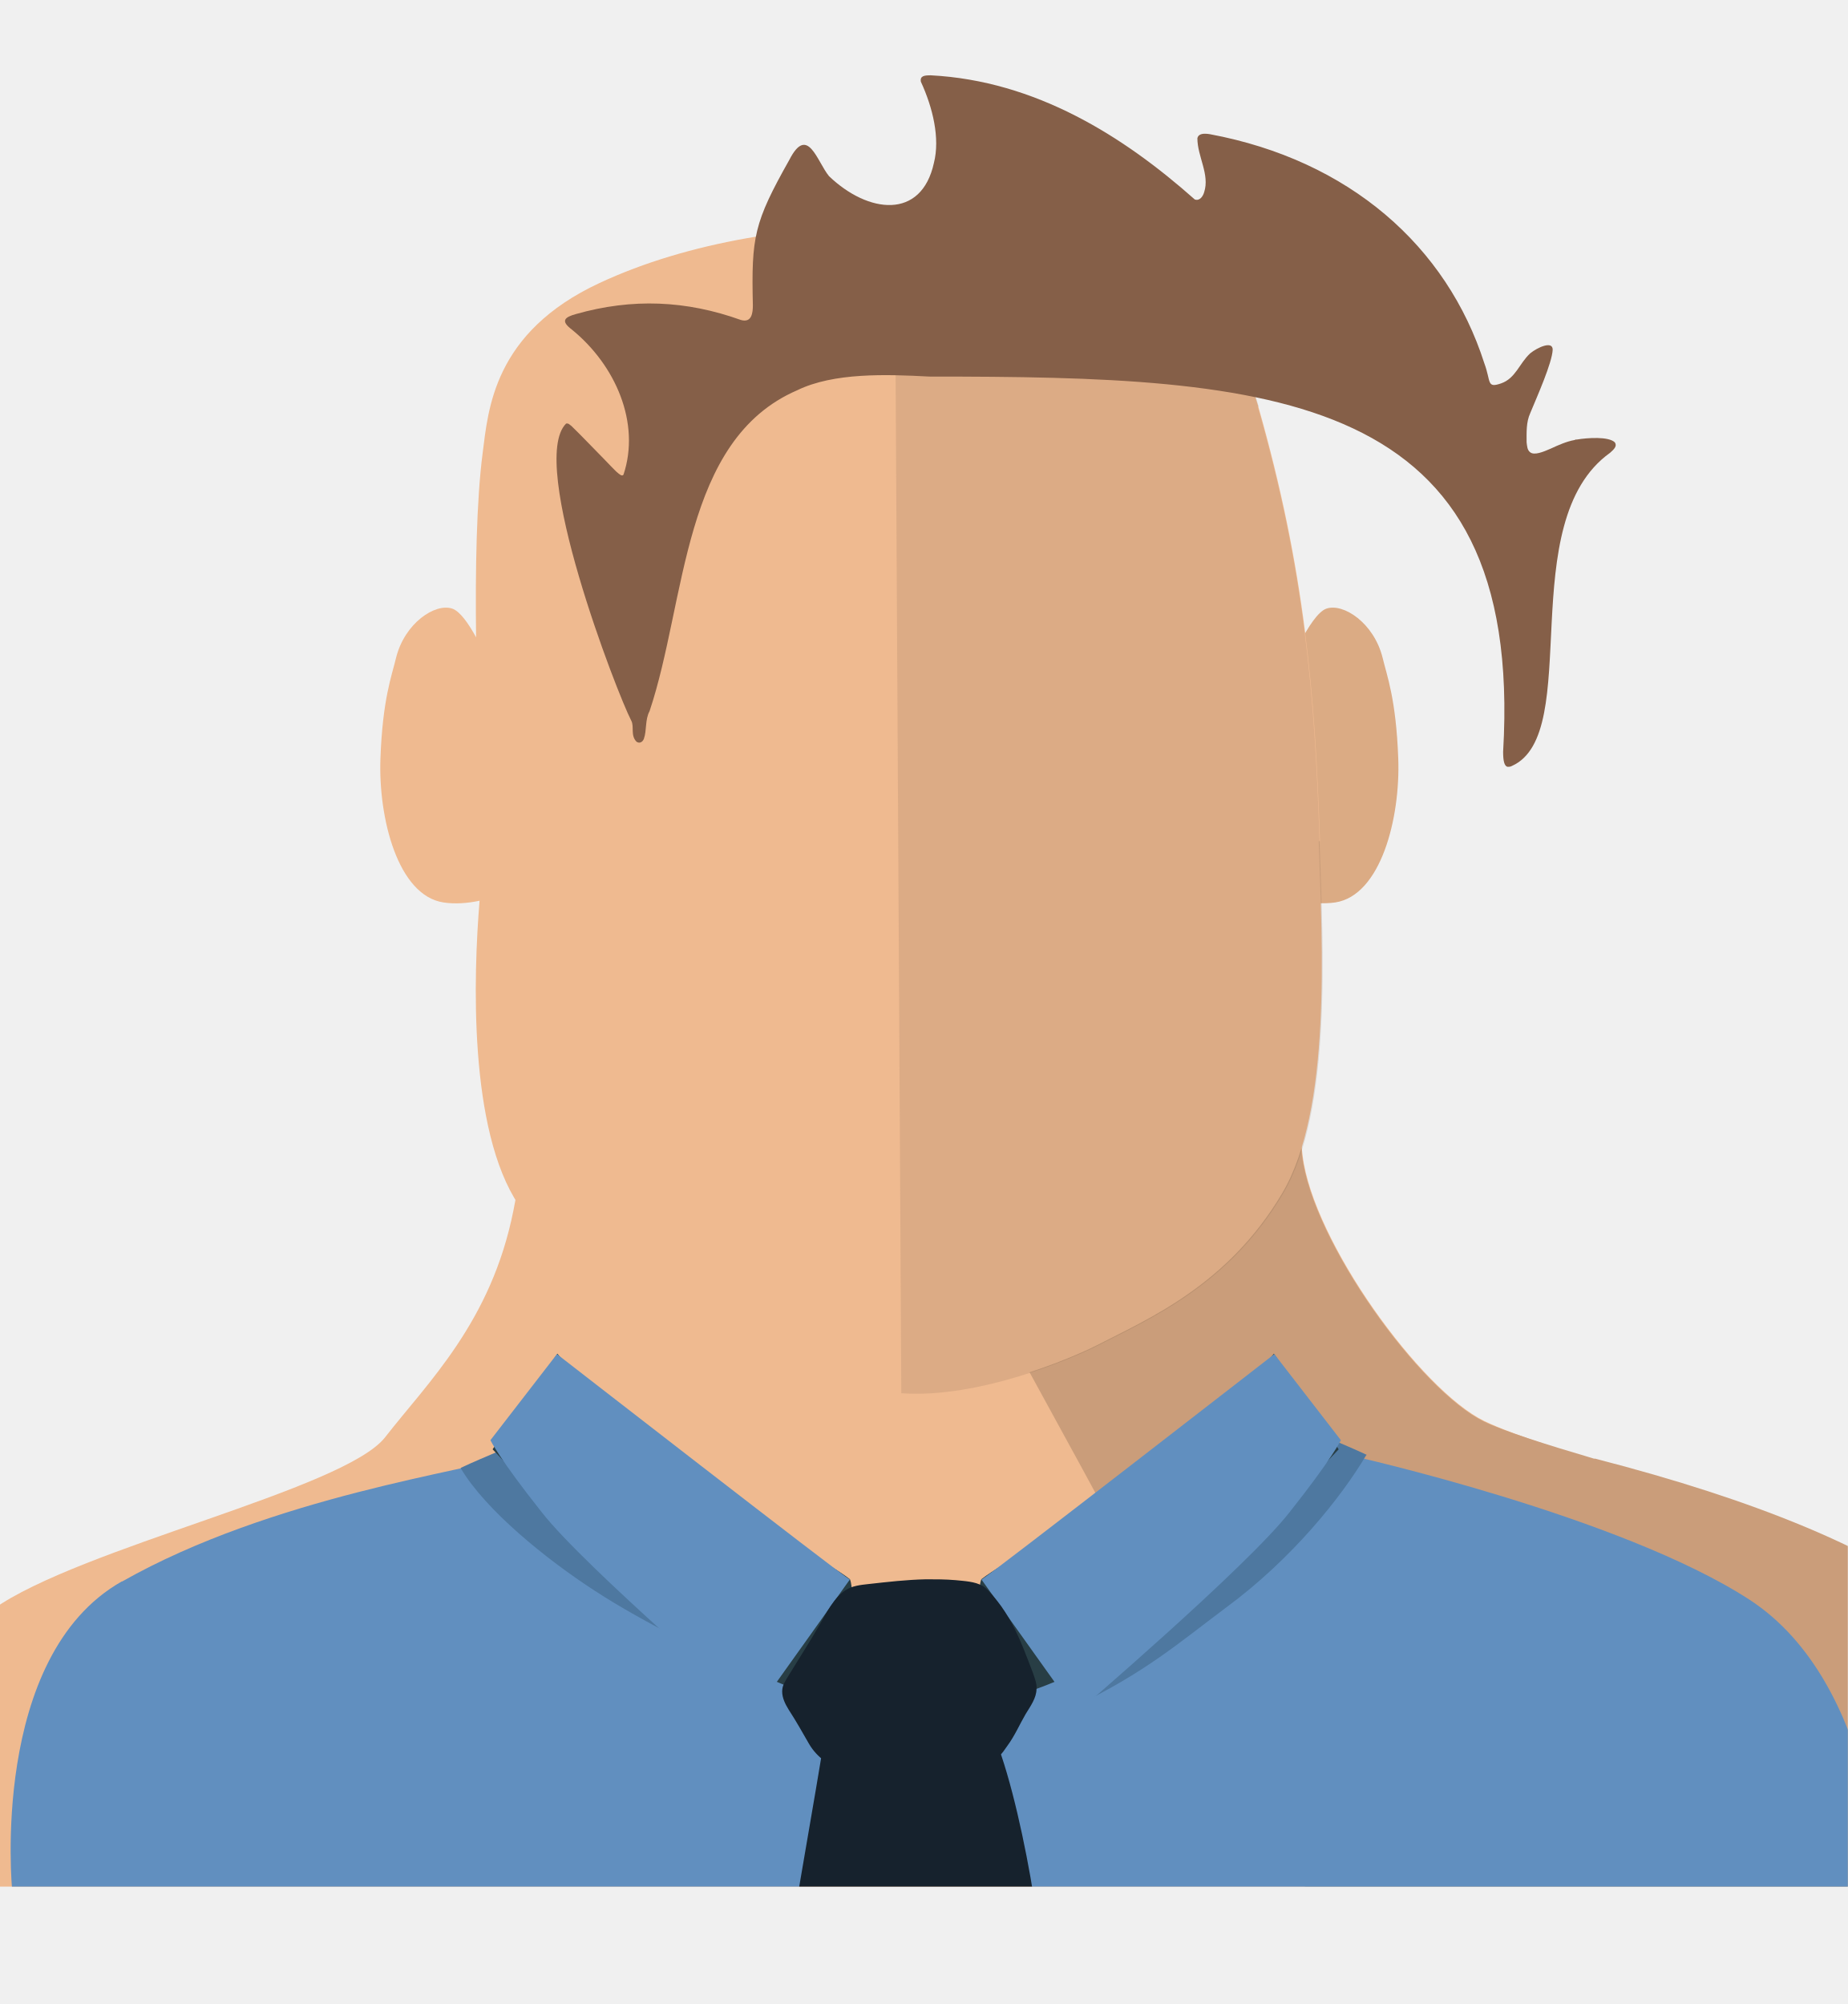
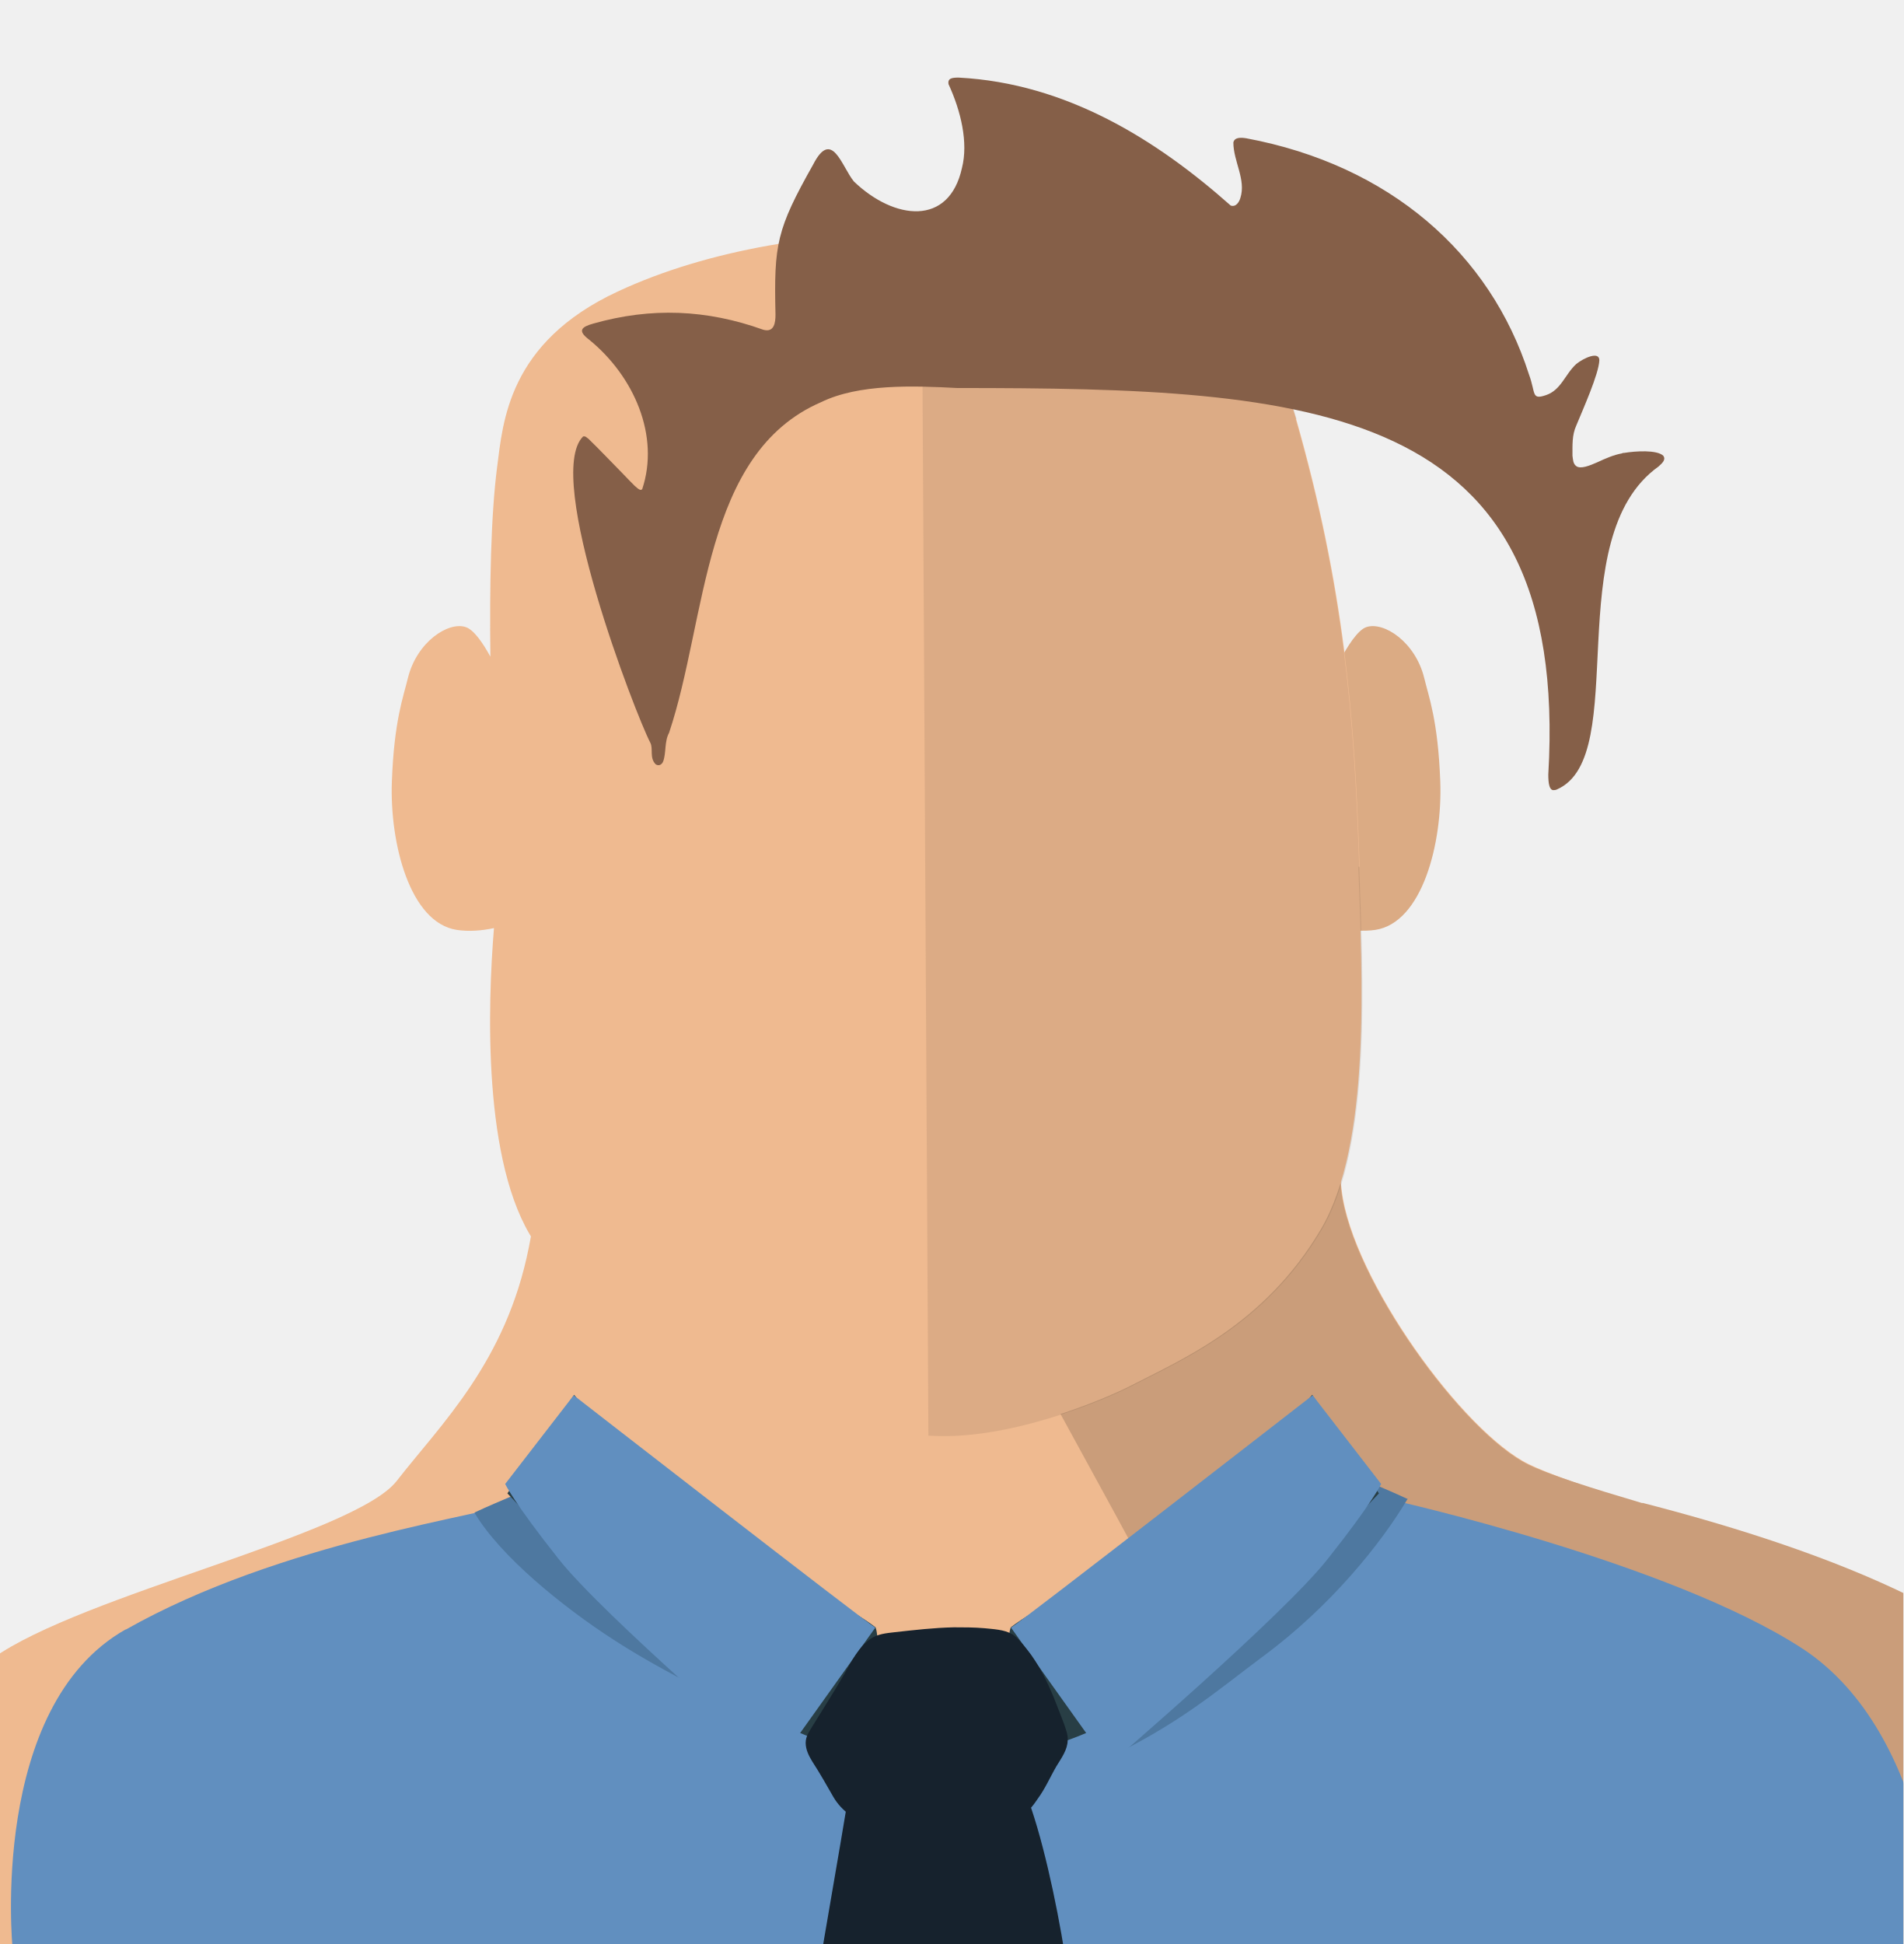
- <svg xmlns="http://www.w3.org/2000/svg" viewBox="0 0 425 461" width="100%" height="100%">
+ <svg xmlns="http://www.w3.org/2000/svg" viewBox="0 0 425 434" width="100%" height="100%">
  <defs>
    <filter id="tint-1-efba90" color-interpolation-filters="sRGB">
      <feColorMatrix type="matrix" values="                 0.937 0 0 0 0                 0 0.729 0 0 0                 0 0 0.565 0 0                 0 0 0 1 0               " />
    </filter>
    <filter id="tint-2-618fbf" color-interpolation-filters="sRGB">
      <feColorMatrix type="matrix" values="                 0.38 0 0 0 0                 0 0.561 0 0 0                 0 0 0.749 0 0                 0 0 0 1 0               " />
    </filter>
    <filter id="tint-3-855f48" color-interpolation-filters="sRGB">
      <feColorMatrix type="matrix" values="                 0.522 0 0 0 0                 0 0.373 0 0 0                 0 0 0.282 0 0                 0 0 0 1 0               " />
    </filter>
  </defs>
  <g style="filter: url('#tint-1-efba90'); transform-origin: center top; z-index: 1;">
    <svg width="425" height="434" version="1.1" viewBox="0 0 425 434">
      <defs>
        <style> .l1_st0 { fill: #a6b3b4; } .l1_st1 { fill: #fff; } .l1_st2 { fill: #9b9b9b; mix-blend-mode: multiply; opacity: .2; } .l1_st2, .l1_st3 { isolation: isolate; } .l1_st4 { fill: #d8d8d8; } .l1_st5 { fill: #eaeaea; } </style>
      </defs>
      <g class="l1_st3">
        <g id="Layer_1">
          <g>
            <path class="l1_st0" d="M209.2,338.2c41-.9,92.3,1,92.3,1,0,0-6.9,45.5-87,42.5-80-3-94.6-37.5-94.6-37.5,0,0,22.4-4.5,89.3-6Z" />
            <g>
              <path class="l1_st1" d="M430,358.2c-19-9.9-74-24.2-88.6-31.3-14.6-7.1-39.4-41.3-41.8-61.1-2.4-19.8-7.8-86.7-7.8-86.7l-166.8,19.8s-1.7,53.8-6.9,79.5c-5.1,25.7-19.7,39.6-29.5,52.2-9.4,12.1-70.3,25.4-90.2,39.6-7.2,5.1-33.1,67.5-.4,70.7,16.6.2,116.2-5.5,135.2-5.3l287.8,4.3c43.7,0,11.4-80.5,9-81.8Z" />
              <path class="l1_st4" d="M366.8,335.6c-11.5-3.4-21-6.4-25.5-8.6-14.6-7.1-39.4-41.3-41.8-61.1-2.4-19.8-7.8-86.7-7.8-86.7l-122.7,18.7c33.1,50.4,135.1,241.5,135.9,246,.9,5.3,105.4,7.3,138-8,10.8-5.1,77-61-76.2-100.4Z" />
              <path class="l1_st5" d="M295.8,154.7s5.4-13.4,9.3-14.7c3.9-1.3,10.9,3.3,12.9,11.3,1,4.2,3.1,9.5,3.6,23.2.5,13.7-4,31.5-14.5,33.1-10.5,1.5-25.2-6.5-25.2-6.5l13.9-46.4Z" />
              <path class="l1_st1" d="M303.6,193.5c-1.1-33.9-3.5-62.5-14.2-100-4.4-15.3-11.4-24.6-19.4-28.8-29.2-15.4-91.2-18.7-132.1.4-24.5,11.4-25.6,29.2-26.9,39.2-1.4,10.8-1.7,26.7-1.5,42.3-1.7-3.1-3.7-6-5.5-6.6-3.9-1.3-10.9,3.3-12.9,11.3-1,4.2-3.1,9.5-3.6,23.2-.5,13.7,4,31.5,14.5,33.1,2.6.4,5.5.2,8.3-.4-1.4,17.1-2.6,52.7,9,70,11.1,16.4,39.3,32.2,48.5,36.1,14.2,6,21.4,5.8,39.3,7.1,17.9,1.3,39.8-8.2,45.1-10.9,11.6-6,30.1-13.7,42.7-35,11.4-19.2,9.2-57.1,8.4-81Z" />
              <path class="l1_st2" d="M289.5,93.5c-4.4-15.3-11.4-24.6-19.4-28.8-14.2-7.5-36.2-12-59.7-12.6-1.5,0-3.1,0-4.6,0l1.5,268.4s0,0,0,0c17.9,1.3,39.8-8.2,45.1-10.9,11.6-6,30.1-13.7,42.7-35,11.4-19.2,9.2-57.1,8.4-81-1.1-33.9-3.5-62.5-14.2-100Z" />
            </g>
          </g>
        </g>
      </g>
    </svg>
  </g>
  <g style="filter: url('#tint-2-618fbf'); transform: translate(0%, -6%) scale(1.2, 1.05); transform-origin: center top; z-index: 2;">
    <svg id="Layer_1" width="425" height="434" version="1.1" viewBox="0 0 425 434">
      <defs>
        <style> .l2_st0 { fill: #fff; } .l2_st1 { isolation: isolate; } .l2_st2 { fill: #696e5c; } .l2_st3 { fill: #393d3c; } .l2_st4 { fill: #ccd6d6; } </style>
      </defs>
      <g class="l2_st1">
        <g id="a1">
          <g>
            <path class="l2_st0" d="M28.1,363.8c34.6-19.6,80.1-25.5,89.6-28.9s33.9,34.4,50.5,40.6c16.5,6.2,9.9,16,44.9,17,40.2,1.1,97.8-57.6,97.8-57.6,0,0,61.8,13.8,91.5,33.1,29.6,19.3,30.5,67.9,30.5,67.9,0,0-130.6,3.8-212.4,6.5-81.8,2.8-217.7-7.6-217.7-7.6,0,0-5.3-53.7,25.2-71h0Z" />
            <path class="l2_st4" d="M106,337.8c5.7,9.6,19.6,20.9,30.9,28.2,11.2,7.3,27,15.1,40,20.3-24.6-11.5-45.8-41.5-55.3-55.8-3.4,2.1-10,4.5-15.7,7.2h.1Z" />
            <path class="l2_st4" d="M314.2,334.8c-5.7,9.6-17,23.8-32.2,35-10.7,8-18.5,14.9-34.9,22.8,19-19.2,42-50.7,51.6-65.1,3.4,2.1,10,4.5,15.7,7.2h-.1Z" />
            <path class="l2_st2" d="M225.7,363.3c5-3.9,20.4-12.1,25.9-15.6,14.6-9,31-23.3,41.4-36.3,5.5,8.1,9.4,13.9,14.9,22-21.6,22.8-51.4,54.5-82.7,58.3,1-11.6-.9-24.6.5-28.4h0Z" />
            <path class="l2_st0" d="M225.7,363.3l21.9,30.7s39-33.4,48.9-46c10-12.6,11.9-16.7,11.9-16.7l-15.3-19.8s-65,50.5-67.4,51.9h0Z" />
            <path class="l2_st2" d="M195.5,363.3c-5-3.9-20.4-12.1-25.9-15.6-14.6-9-31-23.3-41.4-36.3-5.5,8.1-9.4,13.9-14.9,22,21.6,22.8,51.4,54.5,82.7,58.3-1-11.6.9-24.6-.5-28.4Z" />
            <path class="l2_st0" d="M195.5,363.3l-21.9,30.7s-39-33.4-48.9-46c-10-12.6-11.9-16.7-11.9-16.7l15.3-19.8s65,50.5,67.4,51.9h0Z" />
            <path class="l2_st3" d="M227.4,400.3c1.9,1.4,2.1,1.1,2.9,3.5,3.5,10.4,6.6,26,8.1,36.8-17.4,1.2-38.7,1.3-56.1,2.5,2.3-14,4.8-27.9,7.1-41.9,11.1-2.4,22.6-3.1,33.9-2.1,1.4.1,2.9.3,4.1,1.2h0Z" />
            <path class="l2_st3" d="M226,364.8c1.2.8,2.4,2.3,3.3,3.4,1.3,1.6,2.4,3.4,3.4,5.2,2,3.7,3.4,7.6,4.9,11.5.4,1.2.9,2.4.8,3.6,0,2.1-1.4,4-2.5,5.8-1.4,2.4-2.5,5-4.2,7.3-1.3,1.9-2.2,3.2-4.5,3.7-2.9.6-5.9,1.2-8.8,1.8-4.4.9-8.8,1.7-13.3,1.8-7,.2-15.3-1.4-19-7.7-1.5-2.6-3-5.3-4.7-7.9-.8-1.3-1.5-2.7-1.5-4.2s.8-2.5,1.5-3.7c2.4-3.9,4.9-7.8,7.2-11.8,1.4-2.5,3.3-6.2,5.9-7.8,1.5-1,3.4-1.2,5.2-1.4,4.5-.5,8.8-1,13.3-1.1,2.2,0,4.5,0,6.8.2,1.9.2,4.5.3,6.1,1.3h.1Z" />
          </g>
        </g>
      </g>
    </svg>
  </g>
  <g style="filter: url('#tint-3-855f48'); transform: scale(1.2, 1.05); transform-origin: center top; z-index: 3;">
    <svg id="Layer_1" width="425" height="434" version="1.1" viewBox="0 0 425 434">
      <defs>
        <style> .l3_st0 { fill: #fff; } </style>
      </defs>
      <path class="l3_st0" d="M301.8,96.4c-1.5.3-3.1,1.1-4.6,1.9-1.4.7-3.1,1.5-3.9.8-.6-.5-.6-1.4-.7-2.2,0-2.2-.1-4.4.7-6.4,1.3-3.6,4.2-11,4.3-13.9,0-2-2.9-.5-4.3.8-2.1,2.2-2.8,5.5-5.6,6.6s-1.9-.4-3.2-4.4c-7.2-25.7-25.9-44.5-52.6-50.2-1.1-.2-2.2-.2-2.4.9,0,4,2.4,7.9,1.3,11.8-.2.8-.8,2-1.8,1.6-13.7-13.9-30.5-26-50.6-27.2-1.2,0-2.1.1-1.9,1.4,2.3,5.7,3.7,12.4,2.5,17.8-2.4,12.5-12.6,11.1-20.1,2.9-2.3-3.2-4.1-11.4-7.6-3.6-6.8,13.8-7.3,16.9-7,31.9,0,1.6-.2,3.9-2.3,3.2-10.5-4.3-20.8-4.8-31.6-1.3-2.2.7-3,1.5-.8,3.4,8.4,7.8,13.2,20.5,9.9,31.8-.3.4-.7,0-1.4-.7-.6-.7-1.4-1.6-2.3-2.7-2-2.3-4.3-5.1-6.3-7.3-.4-.3-.5-.6-1-.5-7.4,8.4,9.8,59.2,12.5,65.1.6,1.3-.2,3.2,1,4.6.5.4,1.1.2,1.4-.6.6-1.9.2-4.2,1.1-6.1,7.1-24.2,6.2-59.4,28.3-70.3,7-3.9,17.1-3.5,25.3-3,65.9,0,114.1,2.9,110,82.2,0,1.9.2,3.2.9,3.3.2,0,.5,0,.8-.2,13.8-7.1.2-53.4,18.8-68.6.8-.8,1.4-1.5.9-2.3-1.2-1.3-5.2-1-7.3-.6h-.2Z" />
    </svg>
  </g>
</svg>
